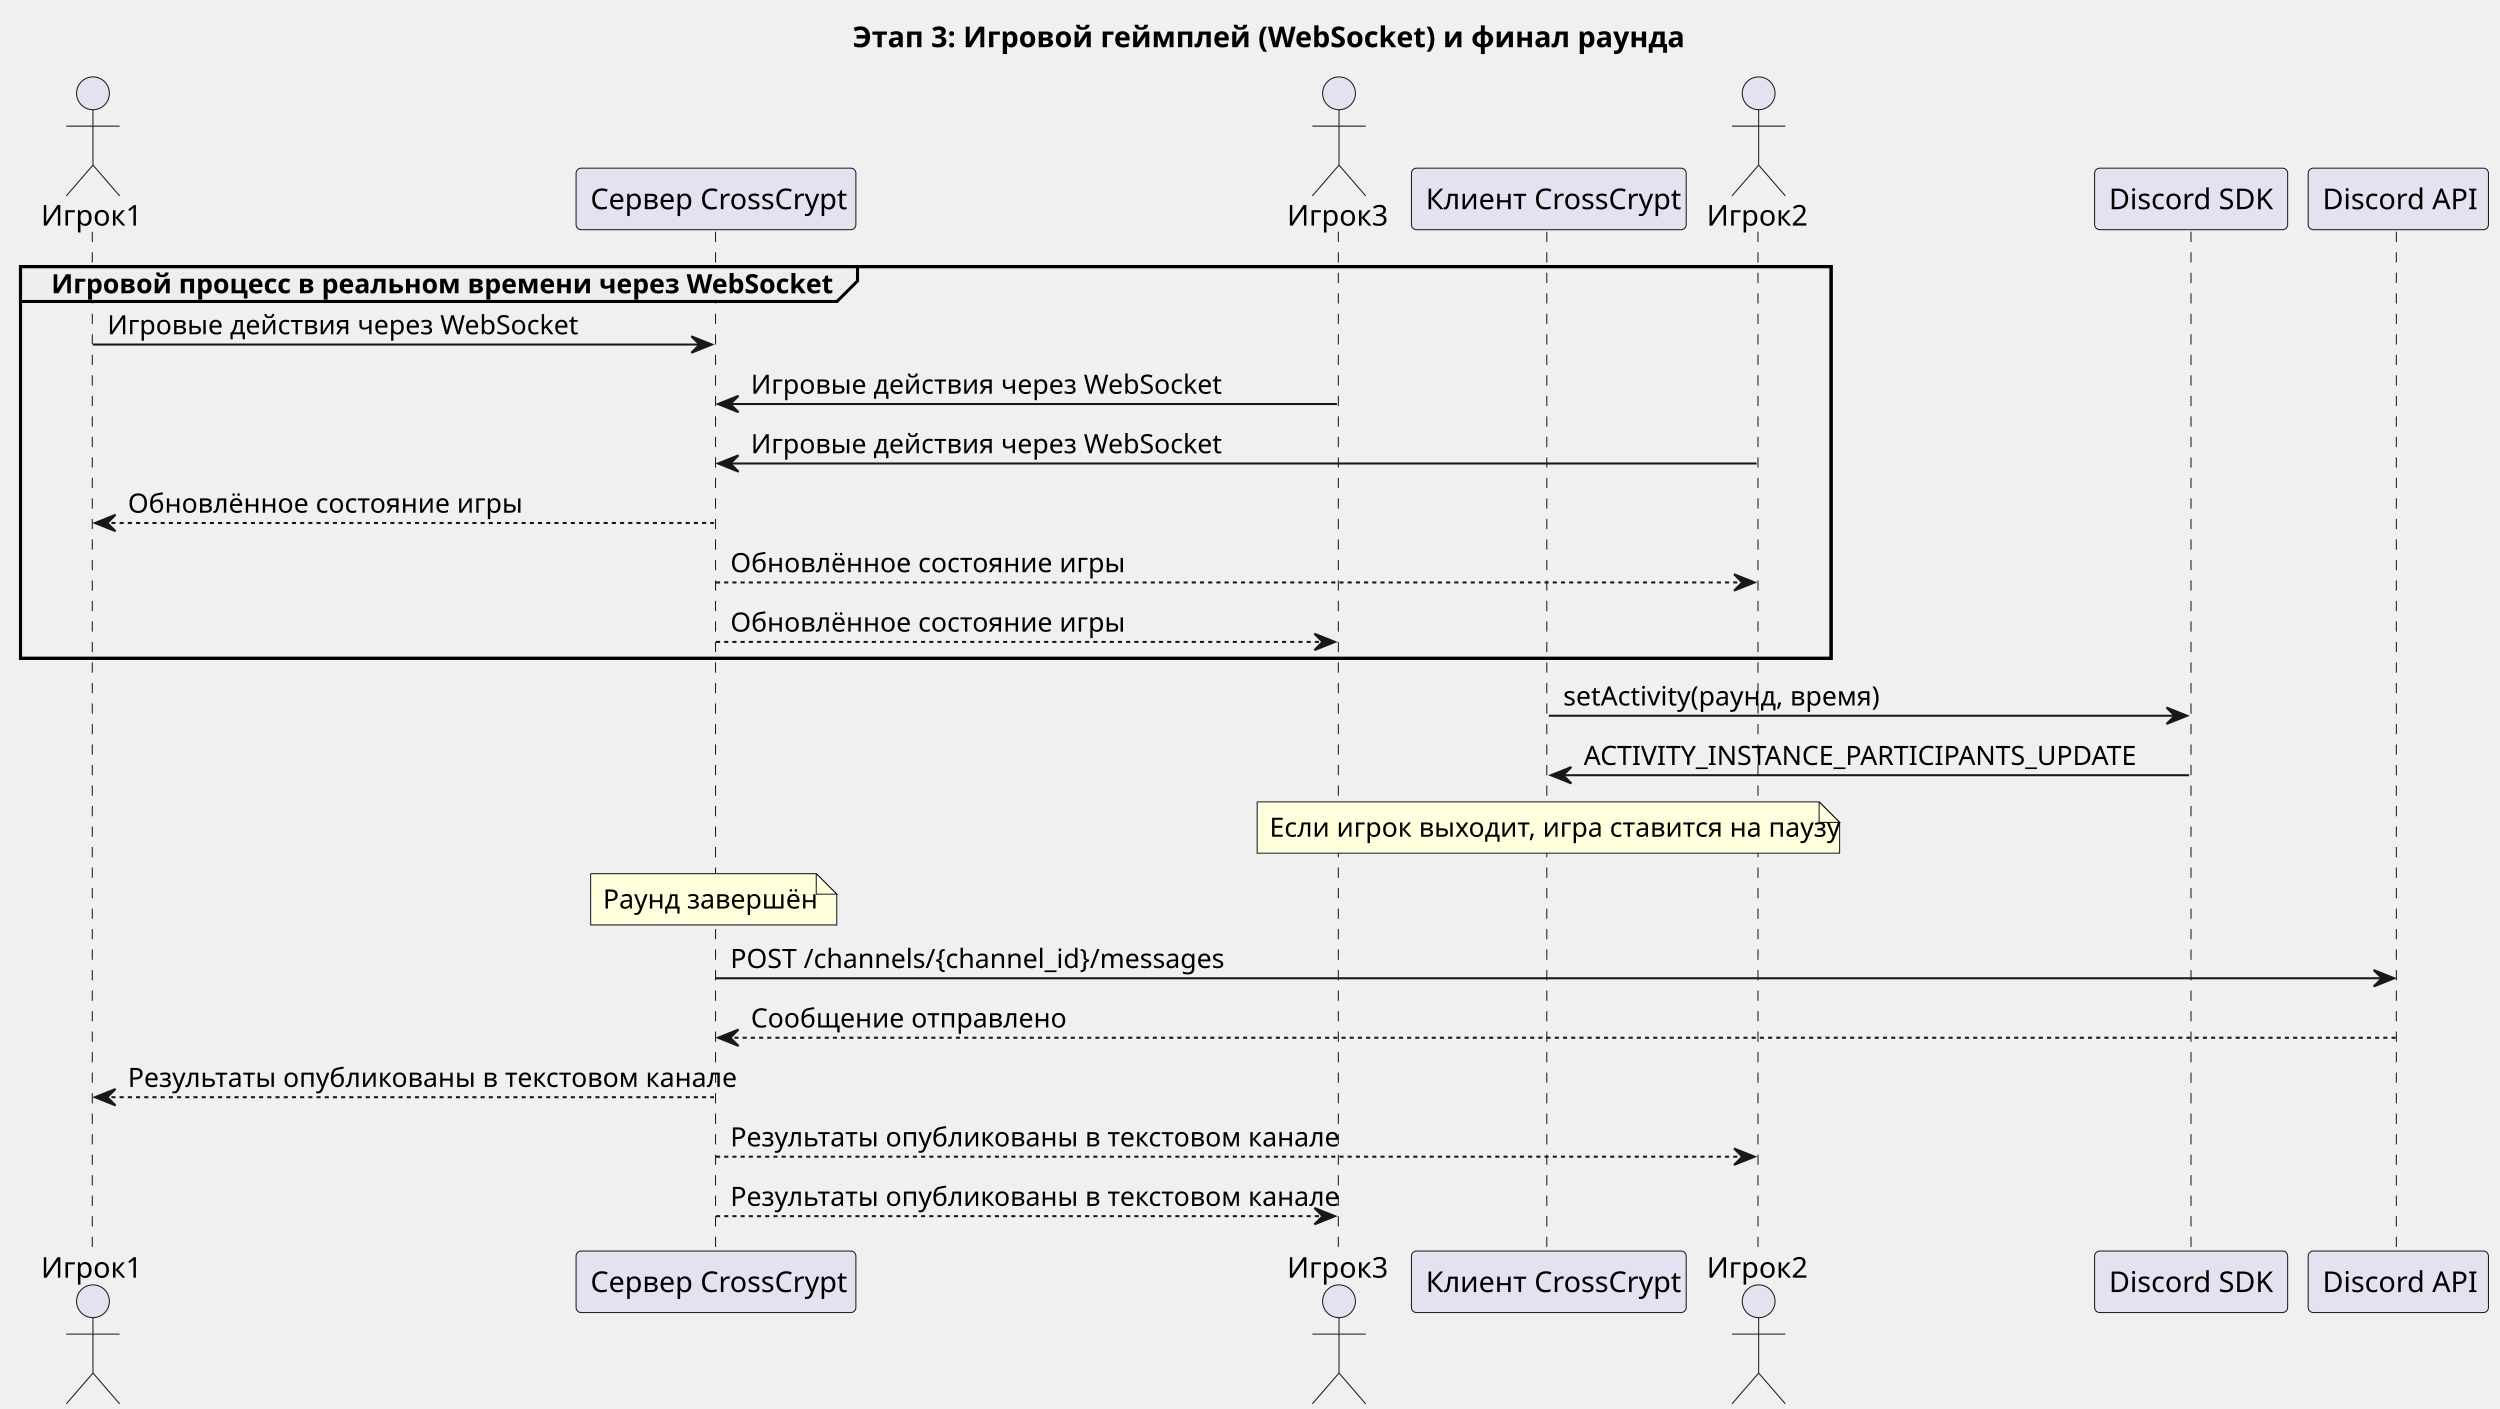
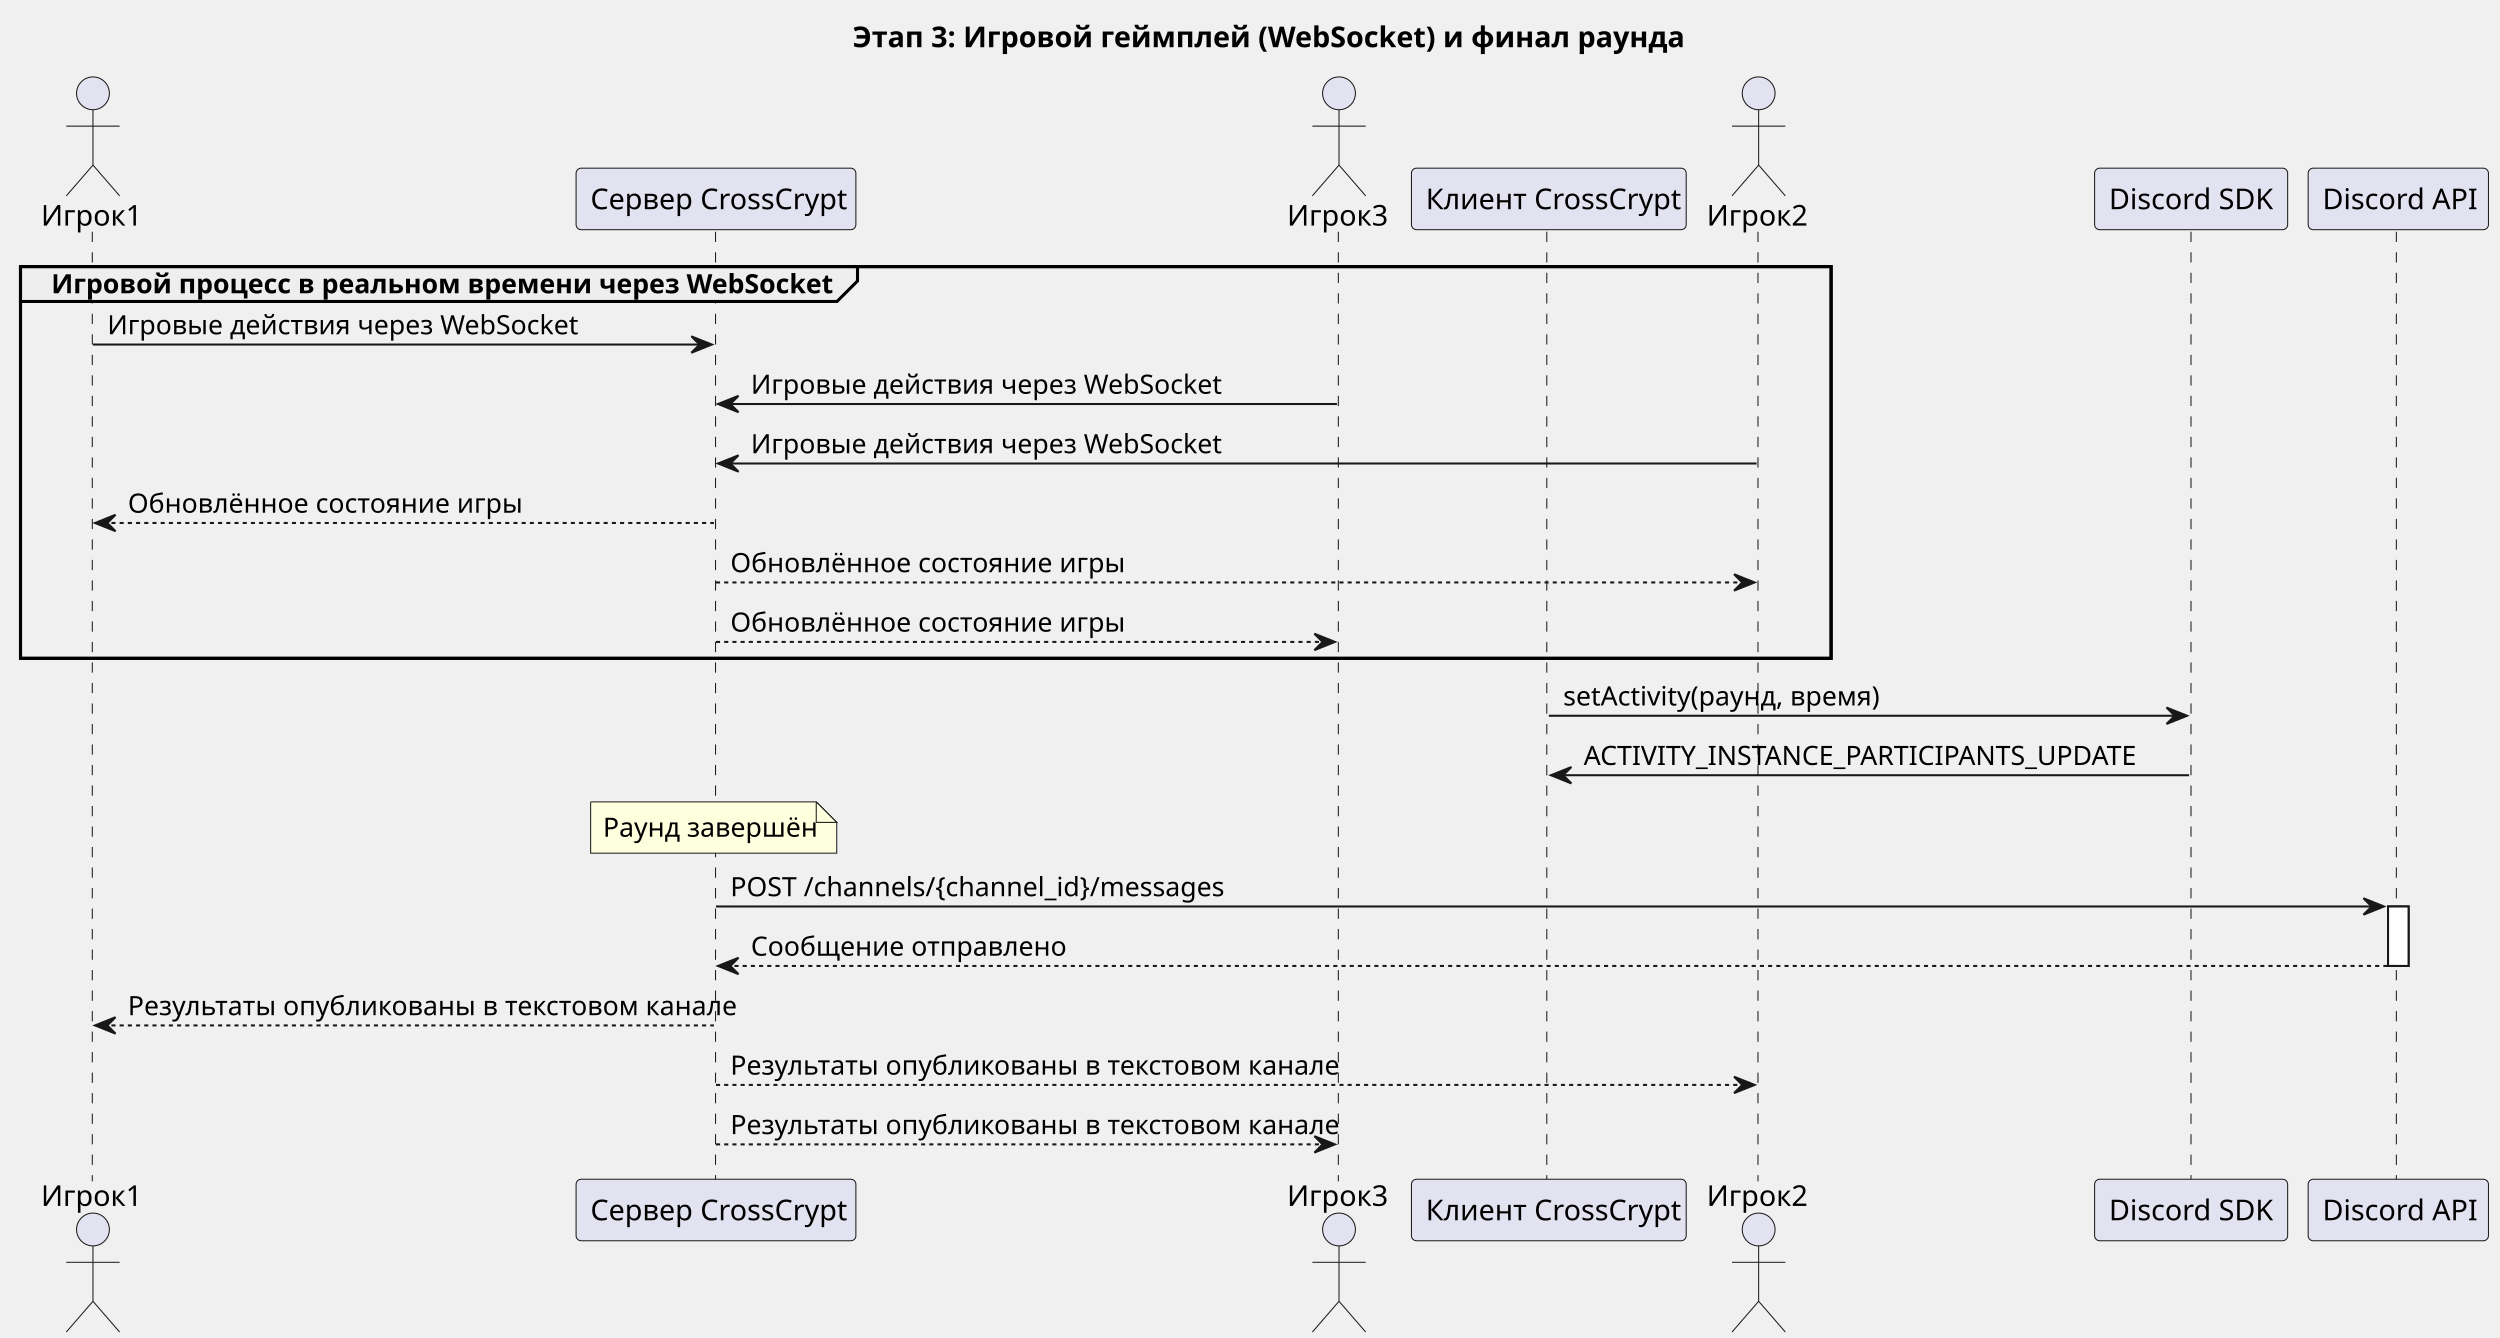
- <svg xmlns="http://www.w3.org/2000/svg" version="1.1" viewBox="0 0 1219 687" width="1219" height="687">
+ <svg xmlns="http://www.w3.org/2000/svg" version="1.1" viewBox="0 0 1219 652" width="1219" height="652">
  <defs />
  <g>
    <g class="title" data-source-line="1">
      <text x="415.77" y="23" font-size="14" fill="#000000" xml:space="preserve" style="white-space: pre" font-weight="bold" font-family="sans-serif">Этап 3: Игровой геймплей (WebSocket) и финал раунда</text>
+     </g>
+     <g>
+       <rect x="1164.42" y="442" width="10" height="29" fill="#FFFFFF" stroke="#181818" stroke-width="1" />
    </g>
    <rect x="10" y="130" width="882.85" height="191" fill="#00000000" stroke="#000000" stroke-width="1.50" />
    <g class="message" data-entity-1="part1" data-entity-2="part2" id="msg1" data-source-line="12" />
    <g class="message" data-entity-1="part3" data-entity-2="part2" id="msg2" data-source-line="13" />
    <g class="message" data-entity-1="part5" data-entity-2="part2" id="msg3" data-source-line="14" />
    <g class="message" data-entity-1="part2" data-entity-2="part1" id="msg4" data-source-line="16" />
    <g class="message" data-entity-1="part2" data-entity-2="part5" id="msg5" data-source-line="17" />
    <g class="message" data-entity-1="part2" data-entity-2="part3" id="msg6" data-source-line="18" />
    <g class="message" data-entity-1="part4" data-entity-2="part6" id="msg7" data-source-line="21" />
    <g class="message" data-entity-1="part6" data-entity-2="part4" id="msg8" data-source-line="22" />
-     <g class="message" data-entity-1="part2" data-entity-2="part7" id="msg9" data-source-line="28" />
+     <g class="message" data-entity-1="part2" data-entity-2="part7" id="msg9" data-source-line="27" />
    <g class="message" data-entity-1="part7" data-entity-2="part2" id="msg10" data-source-line="29" />
-     <g class="message" data-entity-1="part2" data-entity-2="part1" id="msg11" data-source-line="31" />
-     <g class="message" data-entity-1="part2" data-entity-2="part5" id="msg12" data-source-line="32" />
-     <g class="message" data-entity-1="part2" data-entity-2="part3" id="msg13" data-source-line="33" />
+     <g class="message" data-entity-1="part2" data-entity-2="part1" id="msg11" data-source-line="32" />
+     <g class="message" data-entity-1="part2" data-entity-2="part5" id="msg12" data-source-line="33" />
+     <g class="message" data-entity-1="part2" data-entity-2="part3" id="msg13" data-source-line="34" />
    <g class="participant-lifeline" data-qualified-name="Player1" data-entity-uid="part1" id="part1-lifeline" data-source-line="3">
      <g>
-         <rect x="41.33" y="113" width="8" height="498" fill="#00000000" stroke="#00000000" stroke-width="0" />
-         <line x1="45" y1="113" x2="45" y2="611" stroke="#181818" stroke-width="0.50" stroke-dasharray="5,5" />
+         <rect x="41.33" y="113" width="8" height="463" fill="#00000000" stroke="#00000000" stroke-width="0" />
+         <line x1="45" y1="113" x2="45" y2="576" stroke="#181818" stroke-width="0.50" stroke-dasharray="5,5" />
      </g>
    </g>
    <g class="participant-lifeline" data-qualified-name="Server" data-entity-uid="part2" id="part2-lifeline" data-source-line="4">
      <g>
-         <rect x="345.11" y="113" width="8" height="498" fill="#00000000" stroke="#00000000" stroke-width="0" />
-         <line x1="348.90" y1="113" x2="348.90" y2="611" stroke="#181818" stroke-width="0.50" stroke-dasharray="5,5" />
+         <rect x="345.11" y="113" width="8" height="463" fill="#00000000" stroke="#00000000" stroke-width="0" />
+         <line x1="348.90" y1="113" x2="348.90" y2="576" stroke="#181818" stroke-width="0.50" stroke-dasharray="5,5" />
      </g>
    </g>
    <g class="participant-lifeline" data-qualified-name="Player3" data-entity-uid="part3" id="part3-lifeline" data-source-line="5">
      <g>
-         <rect x="648.90" y="113" width="8" height="498" fill="#00000000" stroke="#00000000" stroke-width="0" />
-         <line x1="652.57" y1="113" x2="652.57" y2="611" stroke="#181818" stroke-width="0.50" stroke-dasharray="5,5" />
+         <rect x="648.90" y="113" width="8" height="463" fill="#00000000" stroke="#00000000" stroke-width="0" />
+         <line x1="652.57" y1="113" x2="652.57" y2="576" stroke="#181818" stroke-width="0.50" stroke-dasharray="5,5" />
      </g>
    </g>
    <g class="participant-lifeline" data-qualified-name="Client" data-entity-uid="part4" id="part4-lifeline" data-source-line="6">
      <g>
-         <rect x="751.21" y="113" width="8" height="498" fill="#00000000" stroke="#00000000" stroke-width="0" />
-         <line x1="754.22" y1="113" x2="754.22" y2="611" stroke="#181818" stroke-width="0.50" stroke-dasharray="5,5" />
+         <rect x="751.21" y="113" width="8" height="463" fill="#00000000" stroke="#00000000" stroke-width="0" />
+         <line x1="754.22" y1="113" x2="754.22" y2="576" stroke="#181818" stroke-width="0.50" stroke-dasharray="5,5" />
      </g>
    </g>
    <g class="participant-lifeline" data-qualified-name="Player2" data-entity-uid="part5" id="part5-lifeline" data-source-line="7">
      <g>
-         <rect x="853.52" y="113" width="8" height="498" fill="#00000000" stroke="#00000000" stroke-width="0" />
-         <line x1="857.19" y1="113" x2="857.19" y2="611" stroke="#181818" stroke-width="0.50" stroke-dasharray="5,5" />
+         <rect x="853.52" y="113" width="8" height="463" fill="#00000000" stroke="#00000000" stroke-width="0" />
+         <line x1="857.19" y1="113" x2="857.19" y2="576" stroke="#181818" stroke-width="0.50" stroke-dasharray="5,5" />
      </g>
    </g>
    <g class="participant-lifeline" data-qualified-name="SDK" data-entity-uid="part6" id="part6-lifeline" data-source-line="8">
      <g>
-         <rect x="1064.40" y="113" width="8" height="498" fill="#00000000" stroke="#00000000" stroke-width="0" />
-         <line x1="1068.33" y1="113" x2="1068.33" y2="611" stroke="#181818" stroke-width="0.50" stroke-dasharray="5,5" />
+         <rect x="1064.40" y="113" width="8" height="463" fill="#00000000" stroke="#00000000" stroke-width="0" />
+         <line x1="1068.33" y1="113" x2="1068.33" y2="576" stroke="#181818" stroke-width="0.50" stroke-dasharray="5,5" />
      </g>
    </g>
    <g class="participant-lifeline" data-qualified-name="DiscordAPI" data-entity-uid="part7" id="part7-lifeline" data-source-line="9">
      <g>
-         <rect x="1165.42" y="113" width="8" height="498" fill="#00000000" stroke="#00000000" stroke-width="0" />
-         <line x1="1168.46" y1="113" x2="1168.46" y2="611" stroke="#181818" stroke-width="0.50" stroke-dasharray="5,5" />
+         <rect x="1165.42" y="113" width="8" height="463" fill="#00000000" stroke="#00000000" stroke-width="0" />
+         <line x1="1168.46" y1="113" x2="1168.46" y2="576" stroke="#181818" stroke-width="0.50" stroke-dasharray="5,5" />
      </g>
    </g>
    <g class="participant participant-head" data-qualified-name="Player1" data-entity-uid="part1" id="part1-head" data-source-line="3">
      <text x="20" y="110" font-size="14" fill="#000000" xml:space="preserve" style="white-space: pre" font-family="sans-serif">Игрок1</text>
      <circle cx="45.33" cy="45.50" r="8" fill="#E2E2F0" stroke="#181818" stroke-width="0.50" />
      <path d="M45.33,53.50 L45.33,80.50 M32.33,61.50 L58.33,61.50 M45.33,80.50 L32.33,95.50 M45.33,80.50 L58.33,95.50" fill="#00000000" stroke="#181818" stroke-width="0.50" />
    </g>
    <g class="participant participant-tail" data-qualified-name="Player1" data-entity-uid="part1" id="part1-tail" data-source-line="3">
-       <text x="20" y="623" font-size="14" fill="#000000" xml:space="preserve" style="white-space: pre" font-family="sans-serif">Игрок1</text>
-       <circle cx="45.33" cy="634.50" r="8" fill="#E2E2F0" stroke="#181818" stroke-width="0.50" />
-       <path d="M45.33,642.50 L45.33,669.50 M32.33,650.50 L58.33,650.50 M45.33,669.50 L32.33,684.50 M45.33,669.50 L58.33,684.50" fill="#00000000" stroke="#181818" stroke-width="0.50" />
+       <text x="20" y="588" font-size="14" fill="#000000" xml:space="preserve" style="white-space: pre" font-family="sans-serif">Игрок1</text>
+       <circle cx="45.33" cy="599.50" r="8" fill="#E2E2F0" stroke="#181818" stroke-width="0.50" />
+       <path d="M45.33,607.50 L45.33,634.50 M32.33,615.50 L58.33,615.50 M45.33,634.50 L32.33,649.50 M45.33,634.50 L58.33,649.50" fill="#00000000" stroke="#181818" stroke-width="0.50" />
    </g>
    <g class="participant participant-head" data-qualified-name="Server" data-entity-uid="part2" id="part2-head" data-source-line="4">
      <rect x="280.90" y="82" width="136.43" height="30" rx="2.50" ry="2.50" fill="#E2E2F0" stroke="#181818" stroke-width="0.50" />
      <text x="287.90" y="102" font-size="14" fill="#000000" xml:space="preserve" style="white-space: pre" font-family="sans-serif">Сервер CrossCrypt</text>
    </g>
    <g class="participant participant-tail" data-qualified-name="Server" data-entity-uid="part2" id="part2-tail" data-source-line="4">
-       <rect x="280.90" y="610" width="136.43" height="30" rx="2.50" ry="2.50" fill="#E2E2F0" stroke="#181818" stroke-width="0.50" />
-       <text x="287.90" y="630" font-size="14" fill="#000000" xml:space="preserve" style="white-space: pre" font-family="sans-serif">Сервер CrossCrypt</text>
+       <rect x="280.90" y="575" width="136.43" height="30" rx="2.50" ry="2.50" fill="#E2E2F0" stroke="#181818" stroke-width="0.50" />
+       <text x="287.90" y="595" font-size="14" fill="#000000" xml:space="preserve" style="white-space: pre" font-family="sans-serif">Сервер CrossCrypt</text>
    </g>
    <g class="participant participant-head" data-qualified-name="Player3" data-entity-uid="part3" id="part3-head" data-source-line="5">
      <text x="627.57" y="110" font-size="14" fill="#000000" xml:space="preserve" style="white-space: pre" font-family="sans-serif">Игрок3</text>
      <circle cx="652.90" cy="45.50" r="8" fill="#E2E2F0" stroke="#181818" stroke-width="0.50" />
      <path d="M652.90,53.50 L652.90,80.50 M639.90,61.50 L665.90,61.50 M652.90,80.50 L639.90,95.50 M652.90,80.50 L665.90,95.50" fill="#00000000" stroke="#181818" stroke-width="0.50" />
    </g>
    <g class="participant participant-tail" data-qualified-name="Player3" data-entity-uid="part3" id="part3-tail" data-source-line="5">
-       <text x="627.57" y="623" font-size="14" fill="#000000" xml:space="preserve" style="white-space: pre" font-family="sans-serif">Игрок3</text>
-       <circle cx="652.90" cy="634.50" r="8" fill="#E2E2F0" stroke="#181818" stroke-width="0.50" />
-       <path d="M652.90,642.50 L652.90,669.50 M639.90,650.50 L665.90,650.50 M652.90,669.50 L639.90,684.50 M652.90,669.50 L665.90,684.50" fill="#00000000" stroke="#181818" stroke-width="0.50" />
+       <text x="627.57" y="588" font-size="14" fill="#000000" xml:space="preserve" style="white-space: pre" font-family="sans-serif">Игрок3</text>
+       <circle cx="652.90" cy="599.50" r="8" fill="#E2E2F0" stroke="#181818" stroke-width="0.50" />
+       <path d="M652.90,607.50 L652.90,634.50 M639.90,615.50 L665.90,615.50 M652.90,634.50 L639.90,649.50 M652.90,634.50 L665.90,649.50" fill="#00000000" stroke="#181818" stroke-width="0.50" />
    </g>
    <g class="participant participant-head" data-qualified-name="Client" data-entity-uid="part4" id="part4-head" data-source-line="6">
      <rect x="688.22" y="82" width="133.97" height="30" rx="2.50" ry="2.50" fill="#E2E2F0" stroke="#181818" stroke-width="0.50" />
      <text x="695.22" y="102" font-size="14" fill="#000000" xml:space="preserve" style="white-space: pre" font-family="sans-serif">Клиент CrossCrypt</text>
    </g>
    <g class="participant participant-tail" data-qualified-name="Client" data-entity-uid="part4" id="part4-tail" data-source-line="6">
-       <rect x="688.22" y="610" width="133.97" height="30" rx="2.50" ry="2.50" fill="#E2E2F0" stroke="#181818" stroke-width="0.50" />
-       <text x="695.22" y="630" font-size="14" fill="#000000" xml:space="preserve" style="white-space: pre" font-family="sans-serif">Клиент CrossCrypt</text>
+       <rect x="688.22" y="575" width="133.97" height="30" rx="2.50" ry="2.50" fill="#E2E2F0" stroke="#181818" stroke-width="0.50" />
+       <text x="695.22" y="595" font-size="14" fill="#000000" xml:space="preserve" style="white-space: pre" font-family="sans-serif">Клиент CrossCrypt</text>
    </g>
    <g class="participant participant-head" data-qualified-name="Player2" data-entity-uid="part5" id="part5-head" data-source-line="7">
      <text x="832.19" y="110" font-size="14" fill="#000000" xml:space="preserve" style="white-space: pre" font-family="sans-serif">Игрок2</text>
      <circle cx="857.52" cy="45.50" r="8" fill="#E2E2F0" stroke="#181818" stroke-width="0.50" />
      <path d="M857.52,53.50 L857.52,80.50 M844.52,61.50 L870.52,61.50 M857.52,80.50 L844.52,95.50 M857.52,80.50 L870.52,95.50" fill="#00000000" stroke="#181818" stroke-width="0.50" />
    </g>
    <g class="participant participant-tail" data-qualified-name="Player2" data-entity-uid="part5" id="part5-tail" data-source-line="7">
-       <text x="832.19" y="623" font-size="14" fill="#000000" xml:space="preserve" style="white-space: pre" font-family="sans-serif">Игрок2</text>
-       <circle cx="857.52" cy="634.50" r="8" fill="#E2E2F0" stroke="#181818" stroke-width="0.50" />
-       <path d="M857.52,642.50 L857.52,669.50 M844.52,650.50 L870.52,650.50 M857.52,669.50 L844.52,684.50 M857.52,669.50 L870.52,684.50" fill="#00000000" stroke="#181818" stroke-width="0.50" />
+       <text x="832.19" y="588" font-size="14" fill="#000000" xml:space="preserve" style="white-space: pre" font-family="sans-serif">Игрок2</text>
+       <circle cx="857.52" cy="599.50" r="8" fill="#E2E2F0" stroke="#181818" stroke-width="0.50" />
+       <path d="M857.52,607.50 L857.52,634.50 M844.52,615.50 L870.52,615.50 M857.52,634.50 L844.52,649.50 M857.52,634.50 L870.52,649.50" fill="#00000000" stroke="#181818" stroke-width="0.50" />
    </g>
    <g class="participant participant-head" data-qualified-name="SDK" data-entity-uid="part6" id="part6-head" data-source-line="8">
      <rect x="1021.33" y="82" width="94.13" height="30" rx="2.50" ry="2.50" fill="#E2E2F0" stroke="#181818" stroke-width="0.50" />
      <text x="1028.33" y="102" font-size="14" fill="#000000" xml:space="preserve" style="white-space: pre" font-family="sans-serif">Discord SDK</text>
    </g>
    <g class="participant participant-tail" data-qualified-name="SDK" data-entity-uid="part6" id="part6-tail" data-source-line="8">
-       <rect x="1021.33" y="610" width="94.13" height="30" rx="2.50" ry="2.50" fill="#E2E2F0" stroke="#181818" stroke-width="0.50" />
-       <text x="1028.33" y="630" font-size="14" fill="#000000" xml:space="preserve" style="white-space: pre" font-family="sans-serif">Discord SDK</text>
+       <rect x="1021.33" y="575" width="94.13" height="30" rx="2.50" ry="2.50" fill="#E2E2F0" stroke="#181818" stroke-width="0.50" />
+       <text x="1028.33" y="595" font-size="14" fill="#000000" xml:space="preserve" style="white-space: pre" font-family="sans-serif">Discord SDK</text>
    </g>
    <g class="participant participant-head" data-qualified-name="DiscordAPI" data-entity-uid="part7" id="part7-head" data-source-line="9">
      <rect x="1125.46" y="82" width="87.91" height="30" rx="2.50" ry="2.50" fill="#E2E2F0" stroke="#181818" stroke-width="0.50" />
      <text x="1132.46" y="102" font-size="14" fill="#000000" xml:space="preserve" style="white-space: pre" font-family="sans-serif">Discord API</text>
    </g>
    <g class="participant participant-tail" data-qualified-name="DiscordAPI" data-entity-uid="part7" id="part7-tail" data-source-line="9">
-       <rect x="1125.46" y="610" width="87.91" height="30" rx="2.50" ry="2.50" fill="#E2E2F0" stroke="#181818" stroke-width="0.50" />
-       <text x="1132.46" y="630" font-size="14" fill="#000000" xml:space="preserve" style="white-space: pre" font-family="sans-serif">Discord API</text>
+       <rect x="1125.46" y="575" width="87.91" height="30" rx="2.50" ry="2.50" fill="#E2E2F0" stroke="#181818" stroke-width="0.50" />
+       <text x="1132.46" y="595" font-size="14" fill="#000000" xml:space="preserve" style="white-space: pre" font-family="sans-serif">Discord API</text>
+     </g>
+     <g>
+       <rect x="1164.42" y="442" width="10" height="29" fill="#FFFFFF" stroke="#181818" stroke-width="1" />
    </g>
    <path d="M10,130 L418.12,130 L418.12,137 L408.12,147 L10,147 L10,130" fill="#EEEEEE" stroke="#000000" stroke-width="1.50" />
    <rect x="10" y="130" width="882.85" height="191" fill="#00000000" stroke="#000000" stroke-width="1.50" />
    <text x="25" y="143" font-size="13" fill="#000000" xml:space="preserve" style="white-space: pre" font-weight="bold" font-family="sans-serif">Игровой процесс в реальном времени через WebSocket</text>
    <g class="message" data-entity-1="part1" data-entity-2="part2" id="msg1" data-source-line="12">
      <polygon points="337.11,164 347.11,168 337.11,172 341.11,168" fill="#181818" stroke="#181818" stroke-width="1" />
      <line x1="45.33" y1="168" x2="343.11" y2="168" stroke="#181818" stroke-width="1" />
      <text x="52.33" y="163" font-size="13" fill="#000000" xml:space="preserve" style="white-space: pre" font-family="sans-serif">Игровые действия через WebSocket</text>
    </g>
    <g class="message" data-entity-1="part3" data-entity-2="part2" id="msg2" data-source-line="13">
      <polygon points="360.11,193 350.11,197 360.11,201 356.11,197" fill="#181818" stroke="#181818" stroke-width="1" />
      <line x1="354.11" y1="197" x2="651.90" y2="197" stroke="#181818" stroke-width="1" />
      <text x="366.11" y="192" font-size="13" fill="#000000" xml:space="preserve" style="white-space: pre" font-family="sans-serif">Игровые действия через WebSocket</text>
    </g>
    <g class="message" data-entity-1="part5" data-entity-2="part2" id="msg3" data-source-line="14">
      <polygon points="360.11,222 350.11,226 360.11,230 356.11,226" fill="#181818" stroke="#181818" stroke-width="1" />
      <line x1="354.11" y1="226" x2="856.52" y2="226" stroke="#181818" stroke-width="1" />
      <text x="366.11" y="221" font-size="13" fill="#000000" xml:space="preserve" style="white-space: pre" font-family="sans-serif">Игровые действия через WebSocket</text>
    </g>
    <g class="message" data-entity-1="part2" data-entity-2="part1" id="msg4" data-source-line="16">
      <polygon points="56.33,251 46.33,255 56.33,259 52.33,255" fill="#181818" stroke="#181818" stroke-width="1" />
      <line x1="50.33" y1="255" x2="348.11" y2="255" stroke="#181818" stroke-width="1" stroke-dasharray="2,2" />
      <text x="62.33" y="250" font-size="13" fill="#000000" xml:space="preserve" style="white-space: pre" font-family="sans-serif">Обновлённое состояние игры</text>
    </g>
    <g class="message" data-entity-1="part2" data-entity-2="part5" id="msg5" data-source-line="17">
      <polygon points="845.52,280 855.52,284 845.52,288 849.52,284" fill="#181818" stroke="#181818" stroke-width="1" />
      <line x1="349.11" y1="284" x2="851.52" y2="284" stroke="#181818" stroke-width="1" stroke-dasharray="2,2" />
      <text x="356.11" y="279" font-size="13" fill="#000000" xml:space="preserve" style="white-space: pre" font-family="sans-serif">Обновлённое состояние игры</text>
    </g>
    <g class="message" data-entity-1="part2" data-entity-2="part3" id="msg6" data-source-line="18">
      <polygon points="640.90,309 650.90,313 640.90,317 644.90,313" fill="#181818" stroke="#181818" stroke-width="1" />
      <line x1="349.11" y1="313" x2="646.90" y2="313" stroke="#181818" stroke-width="1" stroke-dasharray="2,2" />
      <text x="356.11" y="308" font-size="13" fill="#000000" xml:space="preserve" style="white-space: pre" font-family="sans-serif">Обновлённое состояние игры</text>
    </g>
    <g class="message" data-entity-1="part4" data-entity-2="part6" id="msg7" data-source-line="21">
      <polygon points="1056.40,345 1066.40,349 1056.40,353 1060.40,349" fill="#181818" stroke="#181818" stroke-width="1" />
      <line x1="755.21" y1="349" x2="1062.40" y2="349" stroke="#181818" stroke-width="1" />
      <text x="762.21" y="344" font-size="13" fill="#000000" xml:space="preserve" style="white-space: pre" font-family="sans-serif">setActivity(раунд, время)</text>
    </g>
    <g class="message" data-entity-1="part6" data-entity-2="part4" id="msg8" data-source-line="22">
      <polygon points="766.21,374 756.21,378 766.21,382 762.21,378" fill="#181818" stroke="#181818" stroke-width="1" />
      <line x1="760.21" y1="378" x2="1067.40" y2="378" stroke="#181818" stroke-width="1" />
      <text x="772.21" y="373" font-size="13" fill="#000000" xml:space="preserve" style="white-space: pre" font-family="sans-serif">ACTIVITY_INSTANCE_PARTICIPANTS_UPDATE</text>
    </g>
-     <path d="M613,391 L613,416 L897,416 L897,401 L887,391 L613,391" fill="#FEFFDD" stroke="#181818" stroke-width="0.50" />
-     <path d="M887,391 L887,401 L897,401 L887,391" fill="#FEFFDD" stroke="#181818" stroke-width="0.50" />
-     <text x="619" y="408" font-size="13" fill="#000000" xml:space="preserve" style="white-space: pre" font-family="sans-serif">Если игрок выходит, игра ставится на паузу</text>
-     <path d="M288,426 L288,451 L408,451 L408,436 L398,426 L288,426" fill="#FEFFDD" stroke="#181818" stroke-width="0.50" />
-     <path d="M398,426 L398,436 L408,436 L398,426" fill="#FEFFDD" stroke="#181818" stroke-width="0.50" />
-     <text x="294" y="443" font-size="13" fill="#000000" xml:space="preserve" style="white-space: pre" font-family="sans-serif">Раунд завершён</text>
-     <g class="message" data-entity-1="part2" data-entity-2="part7" id="msg9" data-source-line="28">
-       <polygon points="1157.42,473 1167.42,477 1157.42,481 1161.42,477" fill="#181818" stroke="#181818" stroke-width="1" />
-       <line x1="349.11" y1="477" x2="1163.42" y2="477" stroke="#181818" stroke-width="1" />
-       <text x="356.11" y="472" font-size="13" fill="#000000" xml:space="preserve" style="white-space: pre" font-family="sans-serif">POST /channels/{channel_id}/messages</text>
+     <path d="M288,391 L288,416 L408,416 L408,401 L398,391 L288,391" fill="#FEFFDD" stroke="#181818" stroke-width="0.50" />
+     <path d="M398,391 L398,401 L408,401 L398,391" fill="#FEFFDD" stroke="#181818" stroke-width="0.50" />
+     <text x="294" y="408" font-size="13" fill="#000000" xml:space="preserve" style="white-space: pre" font-family="sans-serif">Раунд завершён</text>
+     <g class="message" data-entity-1="part2" data-entity-2="part7" id="msg9" data-source-line="27">
+       <polygon points="1152.42,438 1162.42,442 1152.42,446 1156.42,442" fill="#181818" stroke="#181818" stroke-width="1" />
+       <line x1="349.11" y1="442" x2="1158.42" y2="442" stroke="#181818" stroke-width="1" />
+       <text x="356.11" y="437" font-size="13" fill="#000000" xml:space="preserve" style="white-space: pre" font-family="sans-serif">POST /channels/{channel_id}/messages</text>
    </g>
    <g class="message" data-entity-1="part7" data-entity-2="part2" id="msg10" data-source-line="29">
-       <polygon points="360.11,502 350.11,506 360.11,510 356.11,506" fill="#181818" stroke="#181818" stroke-width="1" />
-       <line x1="354.11" y1="506" x2="1168.42" y2="506" stroke="#181818" stroke-width="1" stroke-dasharray="2,2" />
-       <text x="366.11" y="501" font-size="13" fill="#000000" xml:space="preserve" style="white-space: pre" font-family="sans-serif">Сообщение отправлено</text>
-     </g>
-     <g class="message" data-entity-1="part2" data-entity-2="part1" id="msg11" data-source-line="31">
-       <polygon points="56.33,531 46.33,535 56.33,539 52.33,535" fill="#181818" stroke="#181818" stroke-width="1" />
-       <line x1="50.33" y1="535" x2="348.11" y2="535" stroke="#181818" stroke-width="1" stroke-dasharray="2,2" />
-       <text x="62.33" y="530" font-size="13" fill="#000000" xml:space="preserve" style="white-space: pre" font-family="sans-serif">Результаты опубликованы в текстовом канале</text>
-     </g>
-     <g class="message" data-entity-1="part2" data-entity-2="part5" id="msg12" data-source-line="32">
-       <polygon points="845.52,560 855.52,564 845.52,568 849.52,564" fill="#181818" stroke="#181818" stroke-width="1" />
-       <line x1="349.11" y1="564" x2="851.52" y2="564" stroke="#181818" stroke-width="1" stroke-dasharray="2,2" />
-       <text x="356.11" y="559" font-size="13" fill="#000000" xml:space="preserve" style="white-space: pre" font-family="sans-serif">Результаты опубликованы в текстовом канале</text>
-     </g>
-     <g class="message" data-entity-1="part2" data-entity-2="part3" id="msg13" data-source-line="33">
-       <polygon points="640.90,589 650.90,593 640.90,597 644.90,593" fill="#181818" stroke="#181818" stroke-width="1" />
-       <line x1="349.11" y1="593" x2="646.90" y2="593" stroke="#181818" stroke-width="1" stroke-dasharray="2,2" />
-       <text x="356.11" y="588" font-size="13" fill="#000000" xml:space="preserve" style="white-space: pre" font-family="sans-serif">Результаты опубликованы в текстовом канале</text>
+       <polygon points="360.11,467 350.11,471 360.11,475 356.11,471" fill="#181818" stroke="#181818" stroke-width="1" />
+       <line x1="354.11" y1="471" x2="1168.42" y2="471" stroke="#181818" stroke-width="1" stroke-dasharray="2,2" />
+       <text x="366.11" y="466" font-size="13" fill="#000000" xml:space="preserve" style="white-space: pre" font-family="sans-serif">Сообщение отправлено</text>
+     </g>
+     <g class="message" data-entity-1="part2" data-entity-2="part1" id="msg11" data-source-line="32">
+       <polygon points="56.33,496 46.33,500 56.33,504 52.33,500" fill="#181818" stroke="#181818" stroke-width="1" />
+       <line x1="50.33" y1="500" x2="348.11" y2="500" stroke="#181818" stroke-width="1" stroke-dasharray="2,2" />
+       <text x="62.33" y="495" font-size="13" fill="#000000" xml:space="preserve" style="white-space: pre" font-family="sans-serif">Результаты опубликованы в текстовом канале</text>
+     </g>
+     <g class="message" data-entity-1="part2" data-entity-2="part5" id="msg12" data-source-line="33">
+       <polygon points="845.52,525 855.52,529 845.52,533 849.52,529" fill="#181818" stroke="#181818" stroke-width="1" />
+       <line x1="349.11" y1="529" x2="851.52" y2="529" stroke="#181818" stroke-width="1" stroke-dasharray="2,2" />
+       <text x="356.11" y="524" font-size="13" fill="#000000" xml:space="preserve" style="white-space: pre" font-family="sans-serif">Результаты опубликованы в текстовом канале</text>
+     </g>
+     <g class="message" data-entity-1="part2" data-entity-2="part3" id="msg13" data-source-line="34">
+       <polygon points="640.90,554 650.90,558 640.90,562 644.90,558" fill="#181818" stroke="#181818" stroke-width="1" />
+       <line x1="349.11" y1="558" x2="646.90" y2="558" stroke="#181818" stroke-width="1" stroke-dasharray="2,2" />
+       <text x="356.11" y="553" font-size="13" fill="#000000" xml:space="preserve" style="white-space: pre" font-family="sans-serif">Результаты опубликованы в текстовом канале</text>
    </g>
  </g>
</svg>
